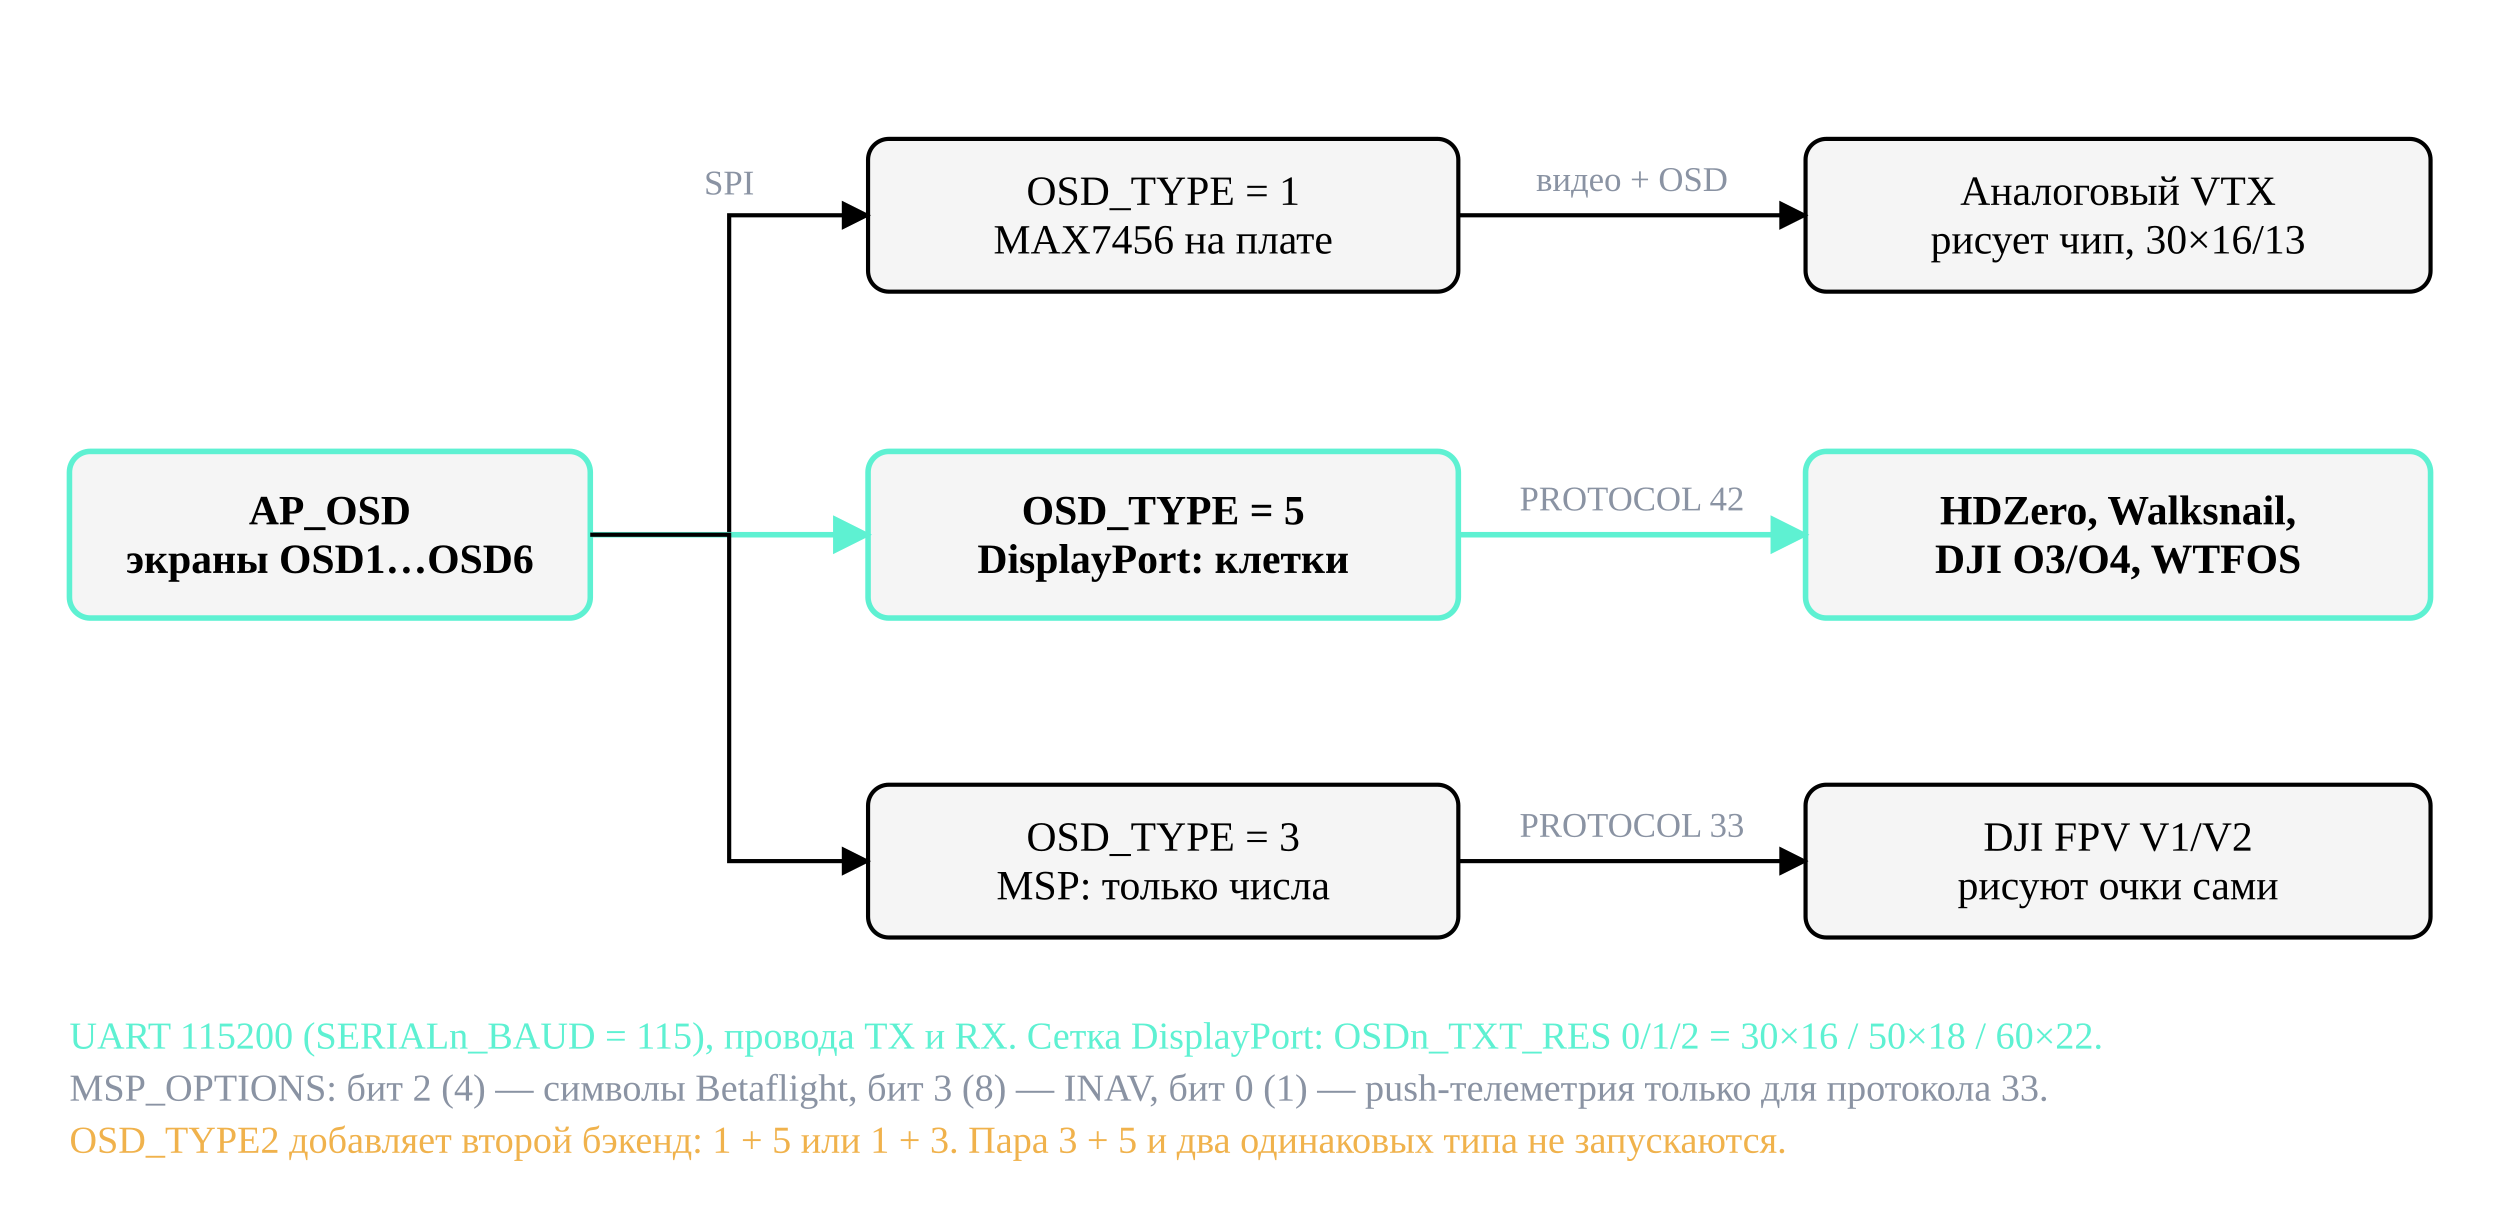
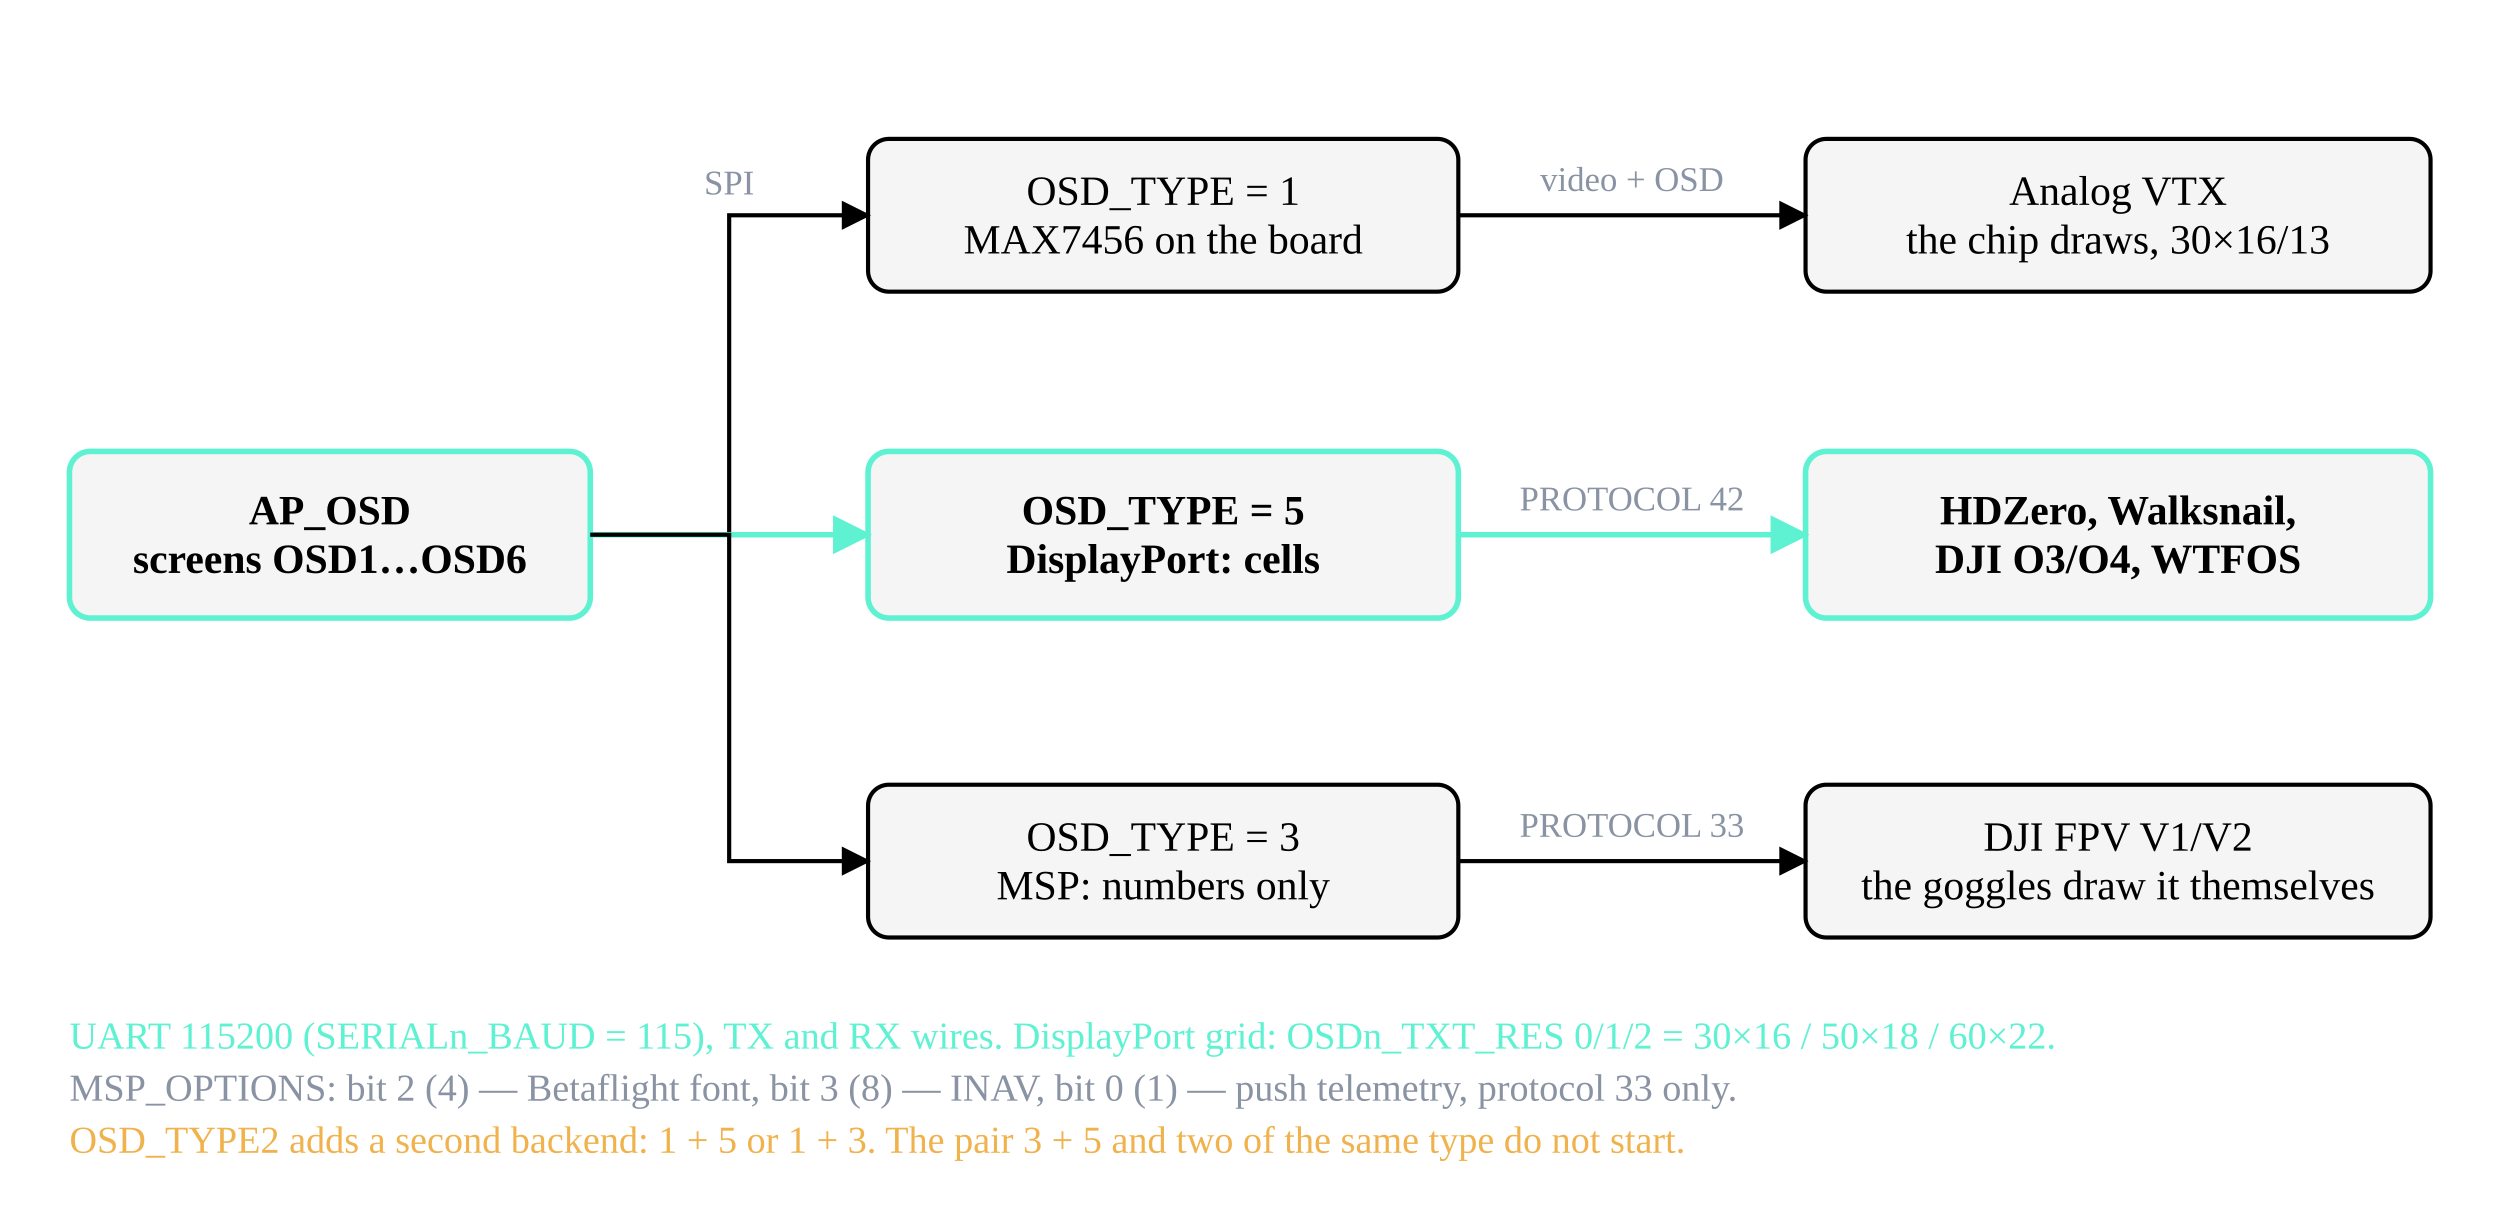
<svg xmlns="http://www.w3.org/2000/svg" viewBox="0 0 720 350" width="100%" role="img" aria-labelledby="t" style="max-width:720px;display:block;margin:0 auto">
  <style>text{font-family: var(--gc-font-mono, ui-monospace, Menlo, monospace); font-size: 12px;fill:currentColor} .m{fill:var(--gc-ink-muted, #8a93a3)} .a{fill:var(--gc-accent-hud, #5ef1d2)} .w{fill:var(--gc-signal-amber, #f0b24c)} .d{fill:var(--gc-signal-red, #e8636b)} .box{fill:var(--gc-surface-200, rgba(128,128,128,0.08));stroke:currentColor;stroke-width:1.2} .boxa{fill:var(--gc-surface-200, rgba(128,128,128,0.08));stroke:var(--gc-accent-hud, #5ef1d2);stroke-width:1.6} .ln{stroke:currentColor;stroke-width:1.2;fill:none} .lna{stroke:var(--gc-accent-hud, #5ef1d2);stroke-width:1.6;fill:none} .lnm{stroke:var(--gc-ink-muted, #8a93a3);stroke-width:1;fill:none;stroke-dasharray:4 3} .t{font-size:11px} .b{font-weight:600}</style>
  <defs>
    <marker id="ar" viewBox="0 0 10 10" refX="9" refY="5" markerWidth="7" markerHeight="7" orient="auto-start-reverse">
      <path d="M0 0L10 5L0 10z" fill="currentColor" />
    </marker>
    <marker id="ara" viewBox="0 0 10 10" refX="9" refY="5" markerWidth="7" markerHeight="7" orient="auto-start-reverse">
      <path d="M0 0L10 5L0 10z" fill="var(--gc-accent-hud, #5ef1d2)" />
    </marker>
  </defs>
  <rect class="boxa" x="20" y="130" width="150" height="48" rx="6" />
  <text x="95.0" y="151.0" text-anchor="middle" class="b">AP_OSD</text>
-   <text x="95.0" y="165.0" text-anchor="middle" class="b">экраны OSD1…OSD6</text>
+   <text x="95.0" y="165.0" text-anchor="middle" class="b">screens OSD1…OSD6</text>
  <rect class="box" x="250" y="40" width="170" height="44" rx="6" />
  <text x="335.0" y="59.0" text-anchor="middle">OSD_TYPE = 1</text>
-   <text x="335.0" y="73.0" text-anchor="middle">MAX7456 на плате</text>
+   <text x="335.0" y="73.0" text-anchor="middle">MAX7456 on the board</text>
  <rect class="boxa" x="250" y="130" width="170" height="48" rx="6" />
  <text x="335.0" y="151.0" text-anchor="middle" class="b">OSD_TYPE = 5</text>
-   <text x="335.0" y="165.0" text-anchor="middle" class="b">DisplayPort: клетки</text>
+   <text x="335.0" y="165.0" text-anchor="middle" class="b">DisplayPort: cells</text>
  <rect class="box" x="250" y="226" width="170" height="44" rx="6" />
  <text x="335.0" y="245.0" text-anchor="middle">OSD_TYPE = 3</text>
-   <text x="335.0" y="259.0" text-anchor="middle">MSP: только числа</text>
+   <text x="335.0" y="259.0" text-anchor="middle">MSP: numbers only</text>
  <rect class="box" x="520" y="40" width="180" height="44" rx="6" />
-   <text x="610.0" y="59.0" text-anchor="middle">Аналоговый VTX</text>
-   <text x="610.0" y="73.0" text-anchor="middle">рисует чип, 30×16/13</text>
+   <text x="610.0" y="59.0" text-anchor="middle">Analog VTX</text>
+   <text x="610.0" y="73.0" text-anchor="middle">the chip draws, 30×16/13</text>
  <rect class="boxa" x="520" y="130" width="180" height="48" rx="6" />
  <text x="610.0" y="151.0" text-anchor="middle" class="b">HDZero, Walksnail,</text>
  <text x="610.0" y="165.0" text-anchor="middle" class="b">DJI O3/O4, WTFOS</text>
  <rect class="box" x="520" y="226" width="180" height="44" rx="6" />
  <text x="610.0" y="245.0" text-anchor="middle">DJI FPV V1/V2</text>
-   <text x="610.0" y="259.0" text-anchor="middle">рисуют очки сами</text>
+   <text x="610.0" y="259.0" text-anchor="middle">the goggles draw it themselves</text>
  <path class="ln" d="M170 154.0 L210.0 154.0 L210.0 62.0 L250 62.0" marker-end="url(#ar)" />
  <text x="210.0" y="56.0" text-anchor="middle" class="m t" style="font-size:10px">SPI</text>
  <path class="lna" d="M170 154.0 L250 154.0" marker-end="url(#ara)" />
  <path class="ln" d="M170 154.0 L210.0 154.0 L210.0 248.0 L250 248.0" marker-end="url(#ar)" />
  <path class="ln" d="M420 62.0 L520 62.0" marker-end="url(#ar)" />
-   <text x="470.0" y="55.0" text-anchor="middle" class="m t" style="font-size:10px">видео + OSD</text>
+   <text x="470.0" y="55.0" text-anchor="middle" class="m t" style="font-size:10px">video + OSD</text>
  <path class="lna" d="M420 154.0 L520 154.0" marker-end="url(#ara)" />
  <text x="470.0" y="147.0" text-anchor="middle" class="m t" style="font-size:10px">PROTOCOL 42</text>
  <path class="ln" d="M420 248.0 L520 248.0" marker-end="url(#ar)" />
  <text x="470.0" y="241.0" text-anchor="middle" class="m t" style="font-size:10px">PROTOCOL 33</text>
-   <text x="20" y="302" text-anchor="start" class="a t">UART 115200 (SERIALn_BAUD = 115), провода TX и RX. Сетка DisplayPort: OSDn_TXT_RES 0/1/2 = 30×16 / 50×18 / 60×22.</text>
-   <text x="20" y="317" text-anchor="start" class="m t">MSP_OPTIONS: бит 2 (4) — символы Betaflight, бит 3 (8) — INAV, бит 0 (1) — push-телеметрия только для протокола 33.</text>
-   <text x="20" y="332" text-anchor="start" class="w t">OSD_TYPE2 добавляет второй бэкенд: 1 + 5 или 1 + 3. Пара 3 + 5 и два одинаковых типа не запускаются.</text>
+   <text x="20" y="302" text-anchor="start" class="a t">UART 115200 (SERIALn_BAUD = 115), TX and RX wires. DisplayPort grid: OSDn_TXT_RES 0/1/2 = 30×16 / 50×18 / 60×22.</text>
+   <text x="20" y="317" text-anchor="start" class="m t">MSP_OPTIONS: bit 2 (4) — Betaflight font, bit 3 (8) — INAV, bit 0 (1) — push telemetry, protocol 33 only.</text>
+   <text x="20" y="332" text-anchor="start" class="w t">OSD_TYPE2 adds a second backend: 1 + 5 or 1 + 3. The pair 3 + 5 and two of the same type do not start.</text>
</svg>
